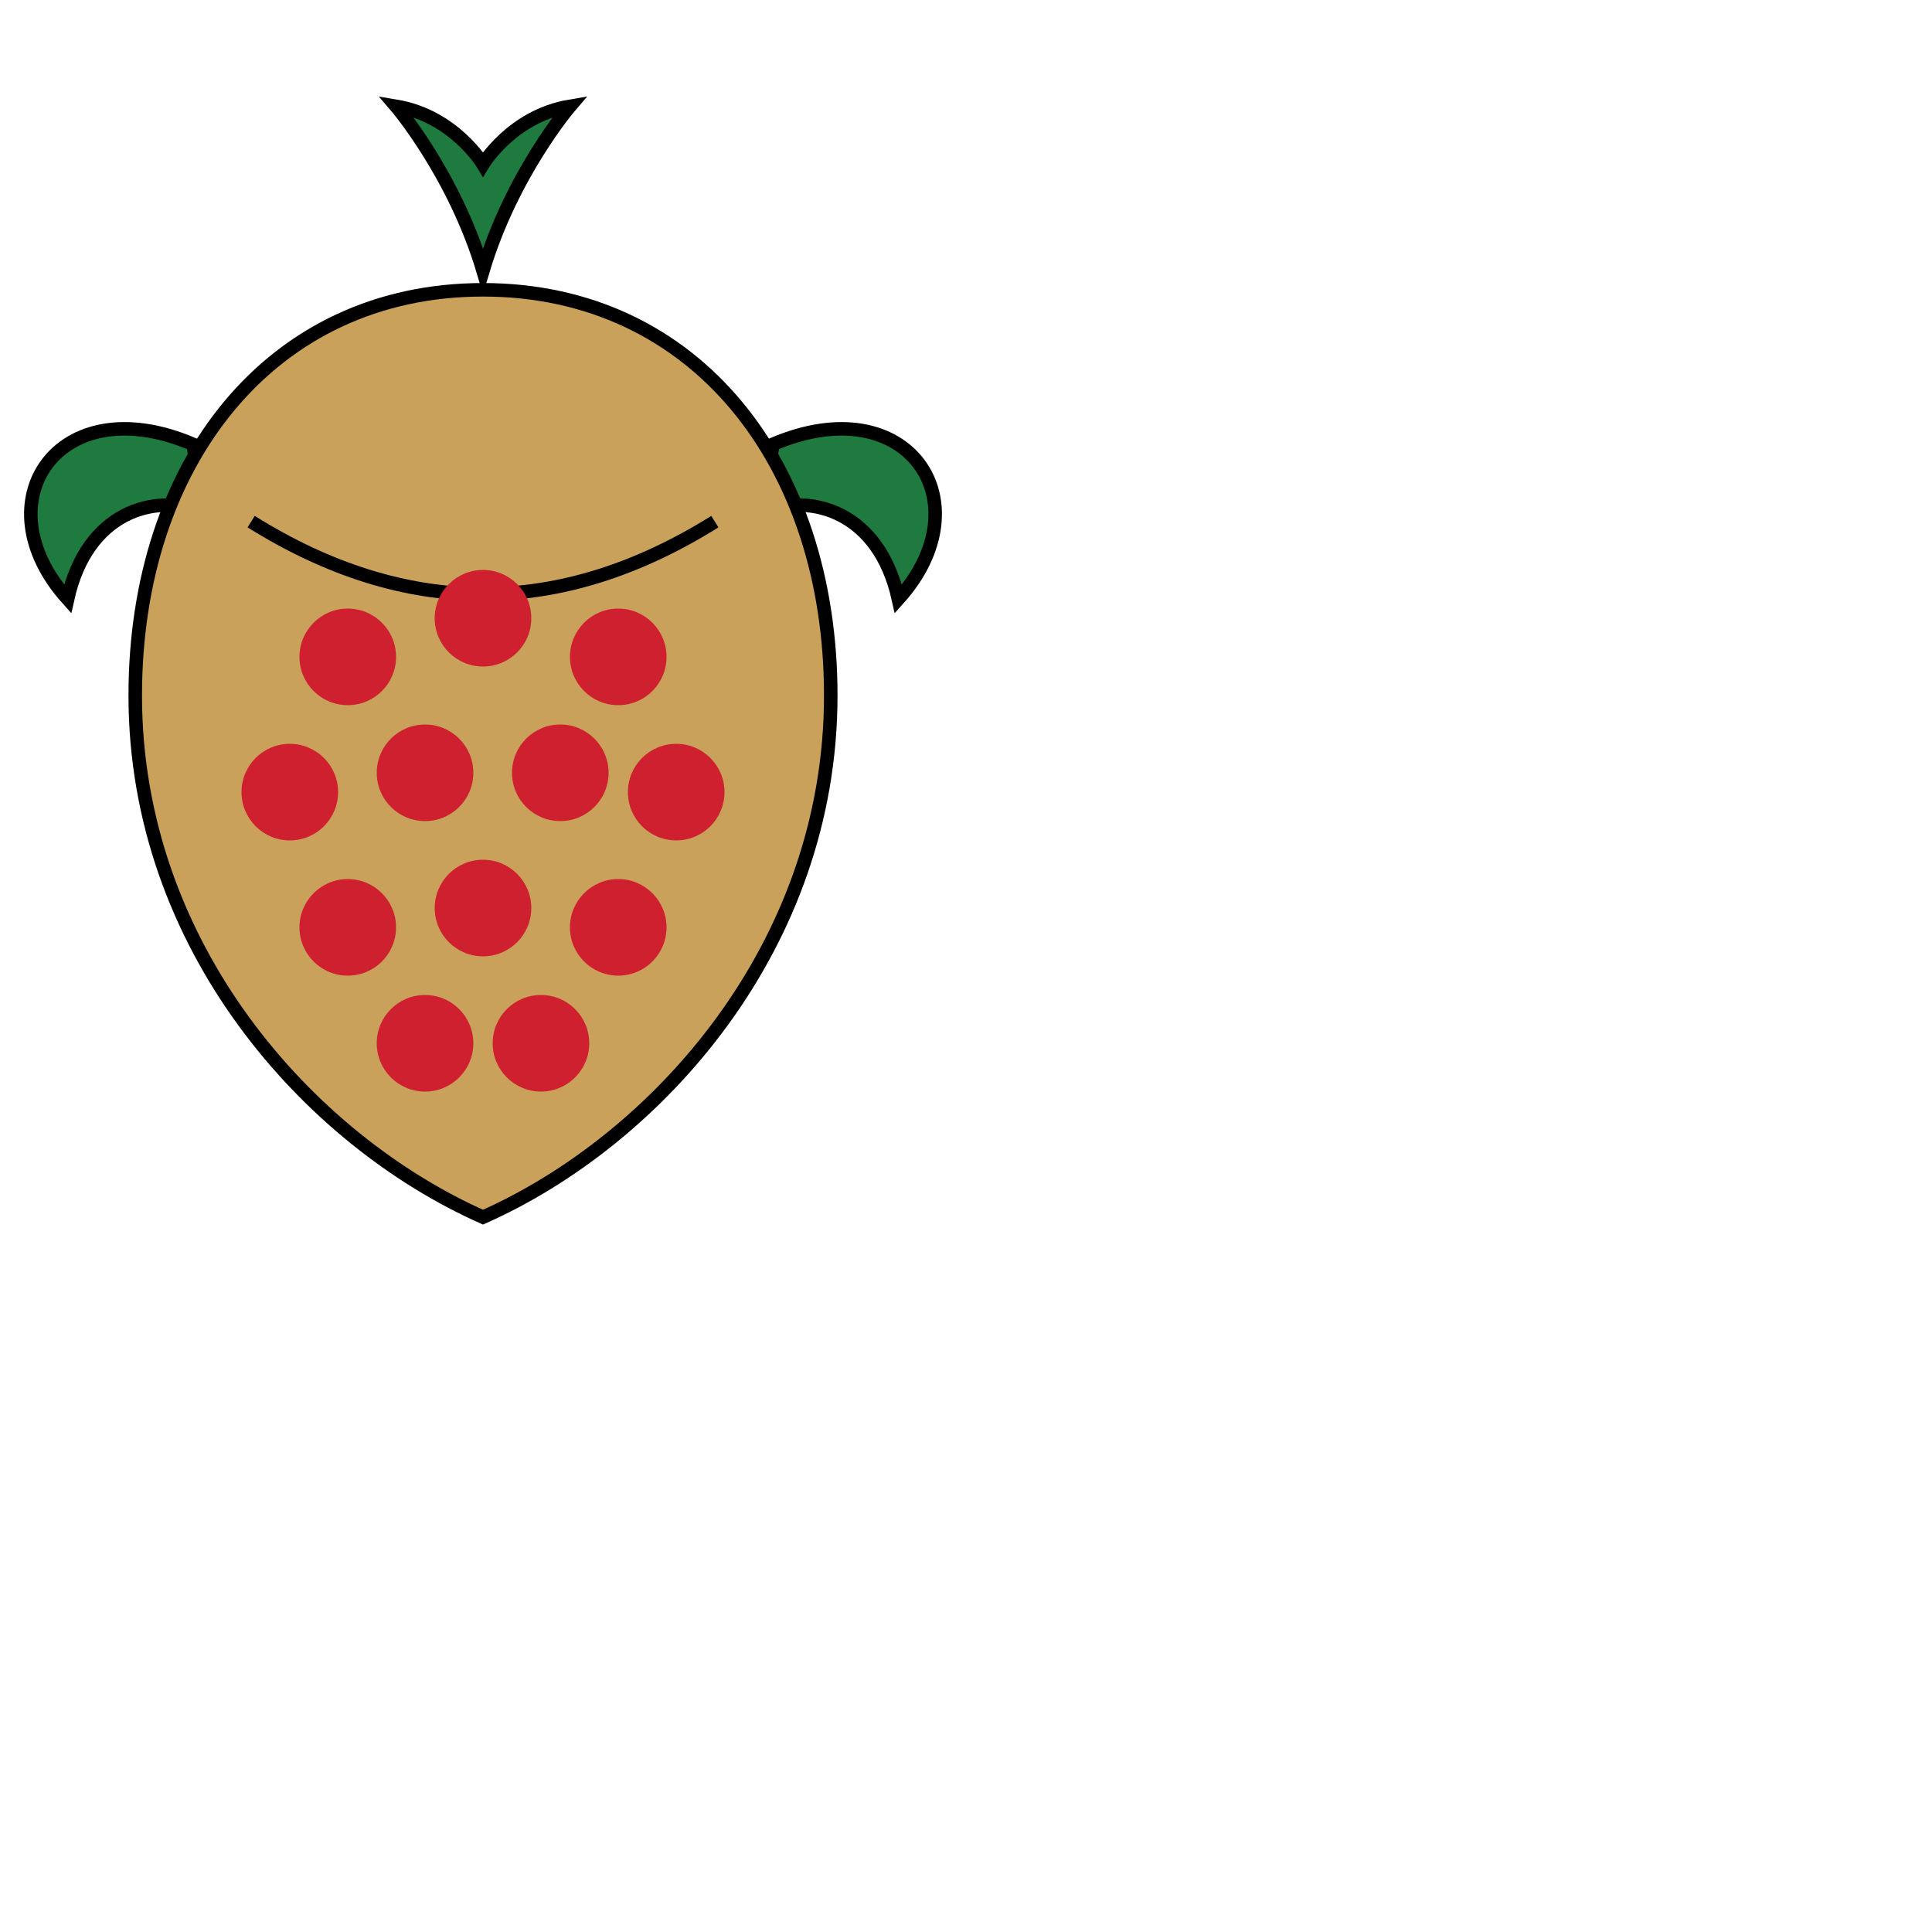
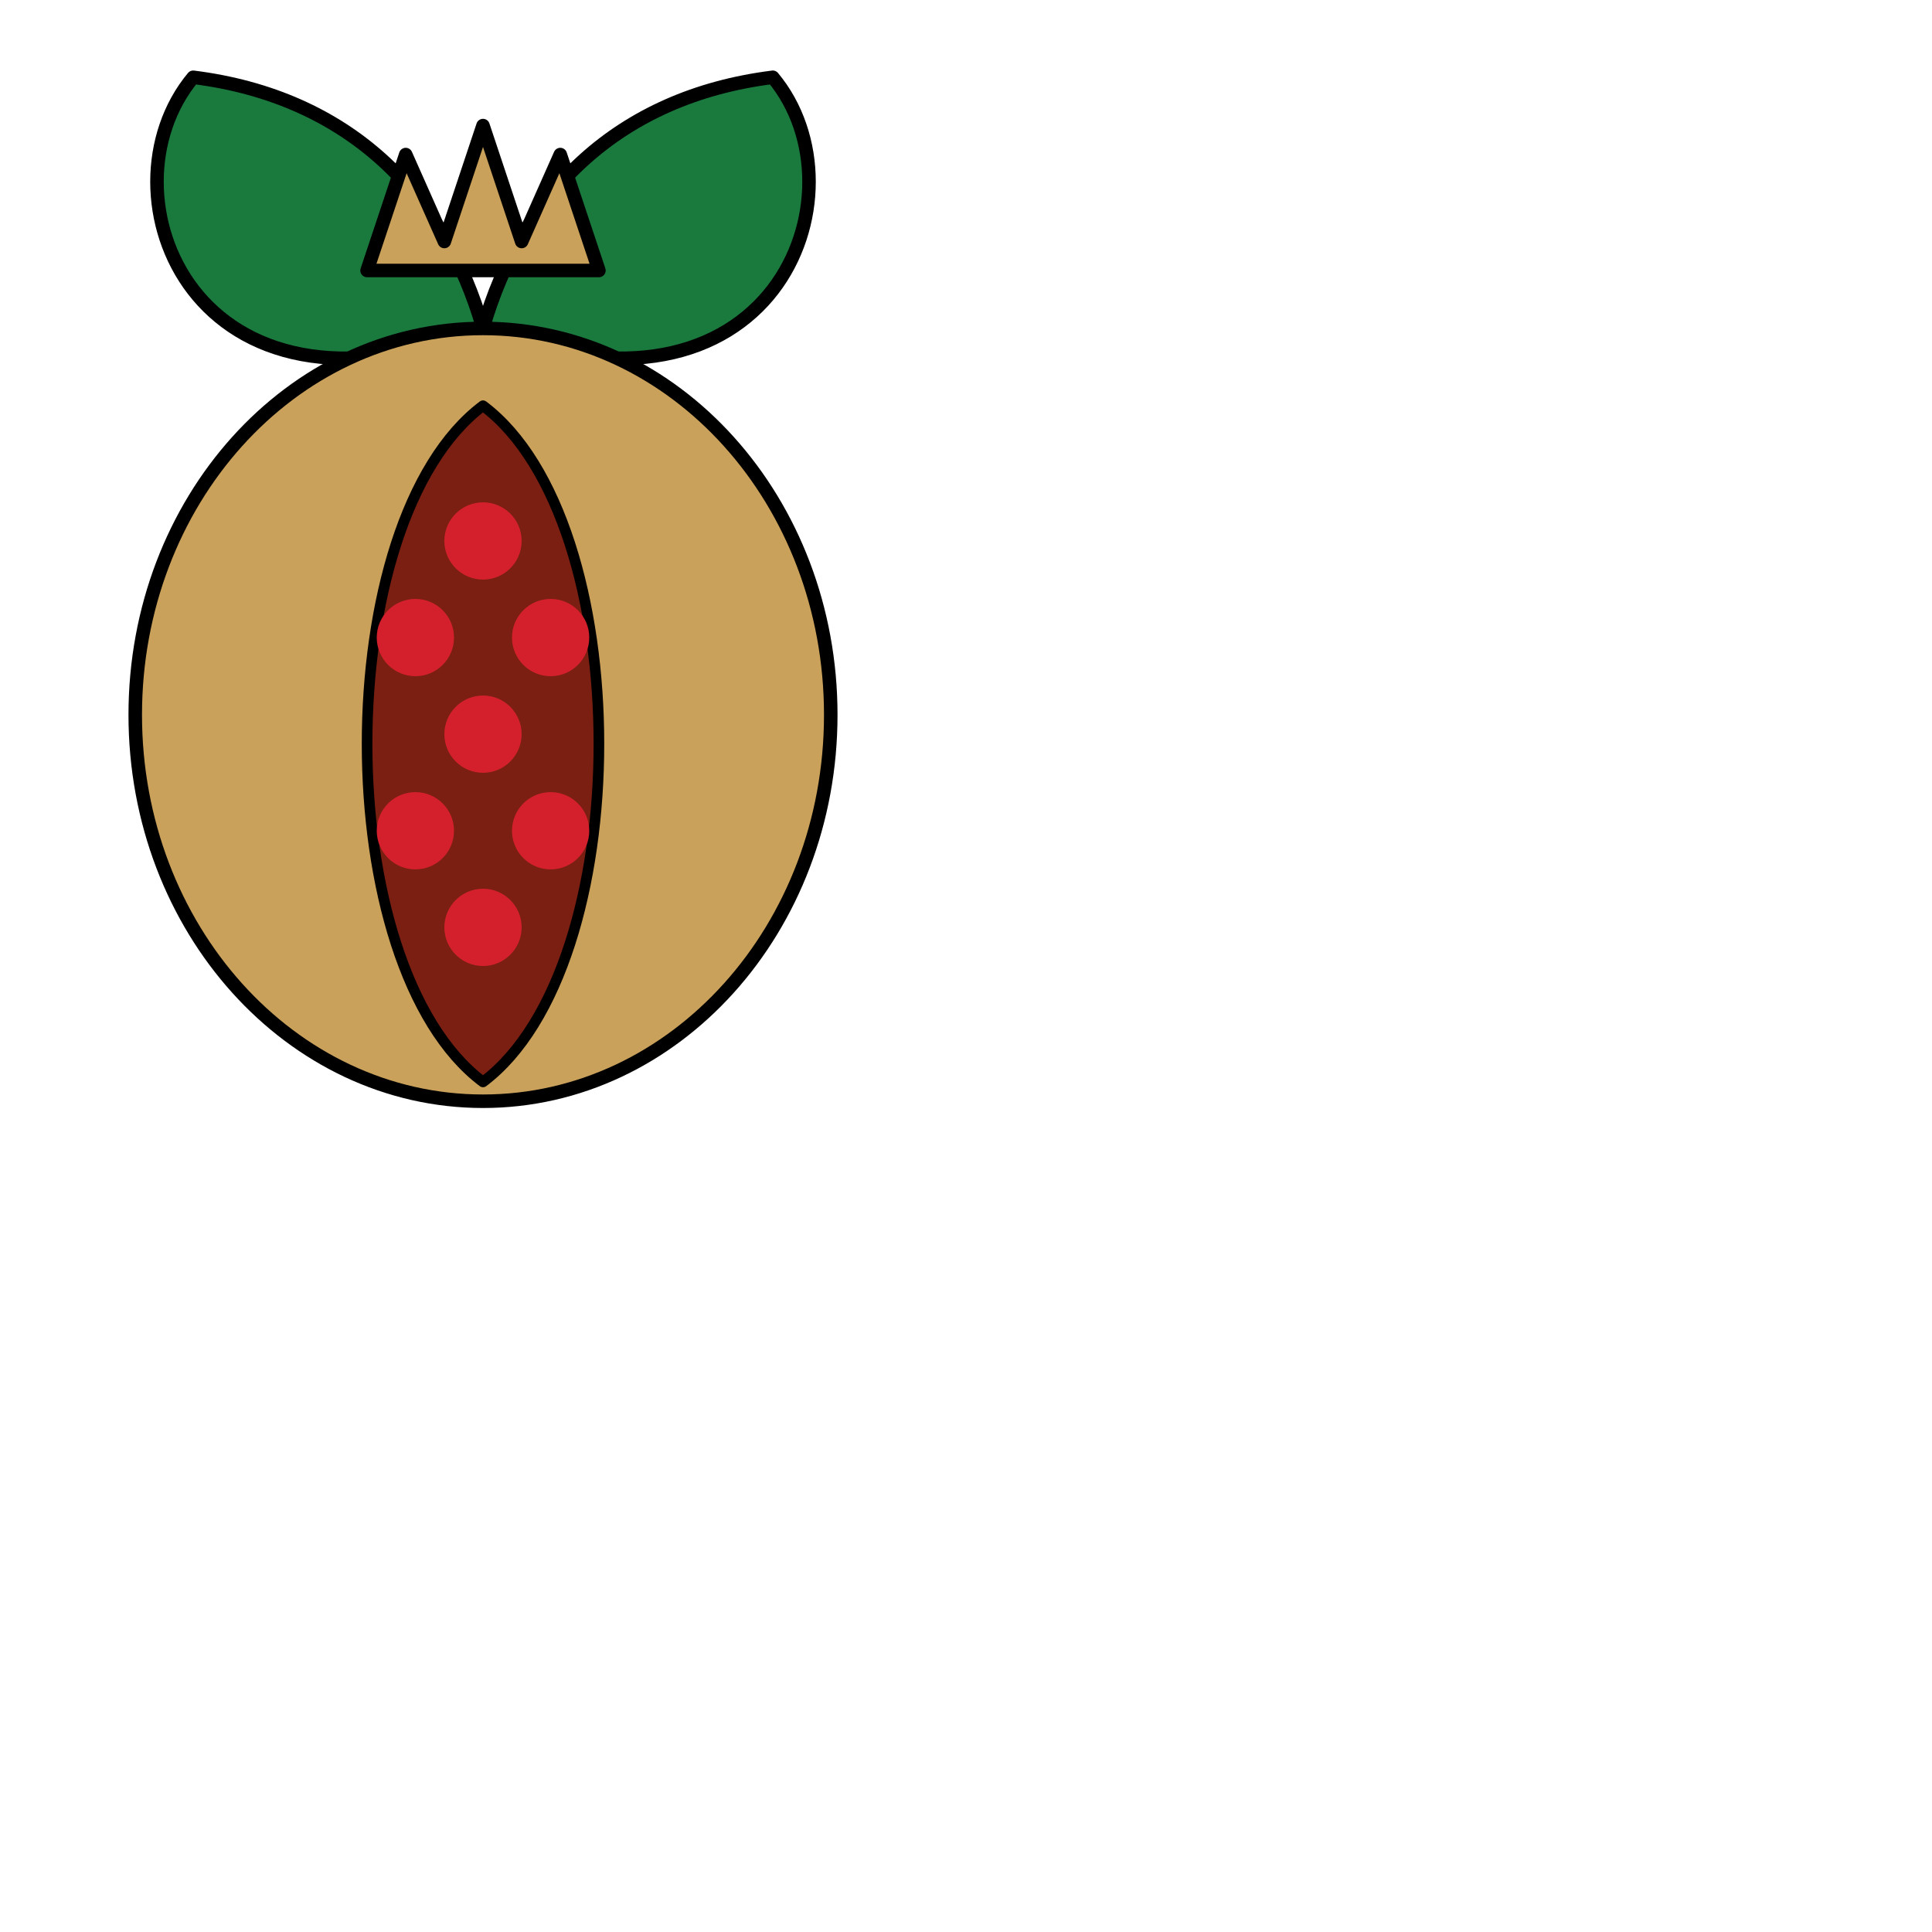
<svg xmlns="http://www.w3.org/2000/svg" stroke="#000" viewBox="50 50 200 200">
-   <g id="pomegranate" stroke-width="1.4">
-     <path fill="#1f7a3f" d="M100 78c-3-10-9-17-9-17 6 1 9 6 9 6s3-5 9-6c0 0-6 7-9 17z" />
-     <path fill="#1f7a3f" d="M70 96c-14-6-22 6-13 16 2-9 9-11 14-9z" />
-     <path fill="#1f7a3f" d="M130 96c14-6 22 6 13 16-2-9-9-11-14-9z" />
-     <path fill="#caa15a" d="M100 80c-22 0-36 18-36 42 0 26 18 46 36 54 18-8 36-28 36-54 0-24-14-42-36-42z" />
-     <path fill="none" d="M76 104c16 10 32 10 48 0" />
-     <g fill="#cf2030" stroke="none">
-       <circle cx="86" cy="118" r="5" />
-       <circle cx="100" cy="114" r="5" />
-       <circle cx="114" cy="118" r="5" />
-       <circle cx="80" cy="132" r="5" />
-       <circle cx="94" cy="130" r="5" />
-       <circle cx="108" cy="130" r="5" />
-       <circle cx="120" cy="132" r="5" />
-       <circle cx="86" cy="146" r="5" />
-       <circle cx="100" cy="144" r="5" />
-       <circle cx="114" cy="146" r="5" />
-       <circle cx="94" cy="158" r="5" />
-       <circle cx="106" cy="158" r="5" />
+   <g id="pomegranate" stroke-width="1.4" stroke-linejoin="round">
+     <path fill="#1a7a3e" d="M100 84 C70 96 60 70 70 58 C86 60 96 70 100 84 Z" />
+     <path fill="#1a7a3e" d="M100 84 C130 96 140 70 130 58 C114 60 104 70 100 84 Z" />
+     <path fill="#caa15a" d="M88 78 l4 -12 l4 9 l4 -12 l4 12 l4 -9 l4 12 z" />
+     <ellipse cx="100" cy="124" rx="36" ry="40" fill="#caa15a" />
+     <path fill="#7a1f12" stroke-width="1.1" d="M100 92 C84 104 84 150 100 162 C116 150 116 104 100 92 Z" />
+     <g fill="#d4202c" stroke="none">
+       <circle cx="100" cy="106" r="4" />
+       <circle cx="93" cy="116" r="4" />
+       <circle cx="107" cy="116" r="4" />
+       <circle cx="100" cy="126" r="4" />
+       <circle cx="93" cy="136" r="4" />
+       <circle cx="107" cy="136" r="4" />
+       <circle cx="100" cy="146" r="4" />
    </g>
  </g>
</svg>
